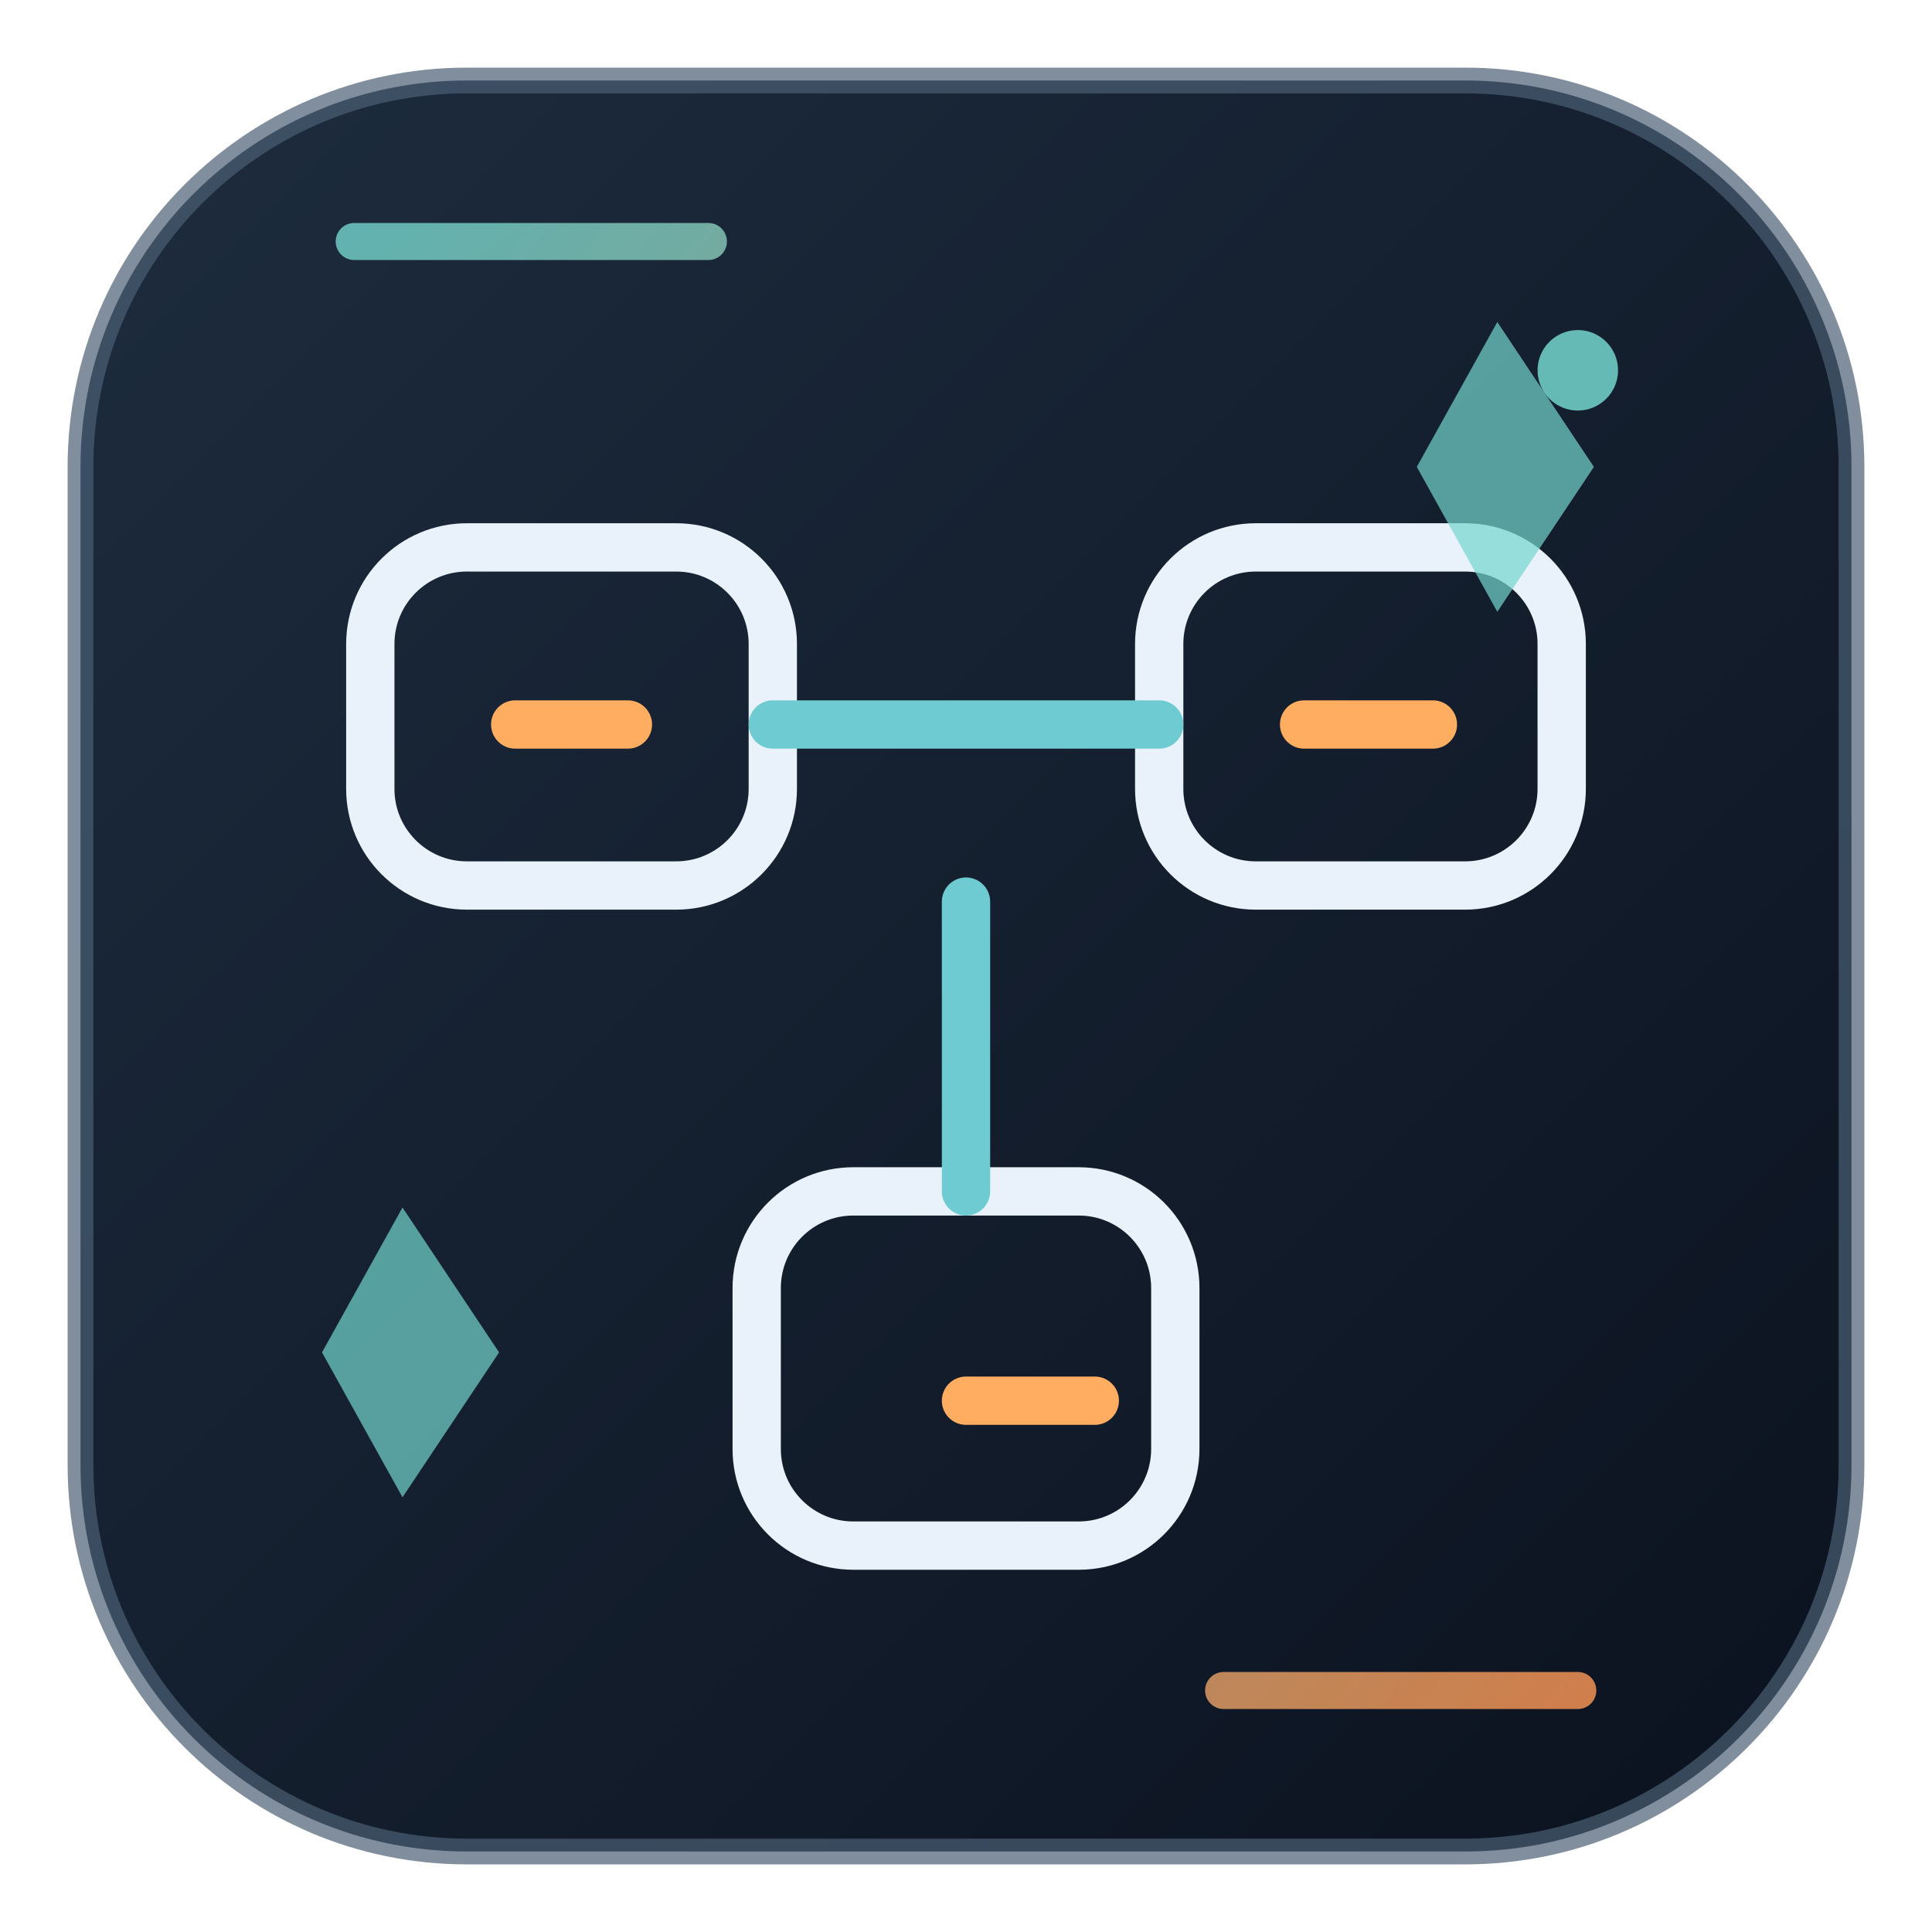
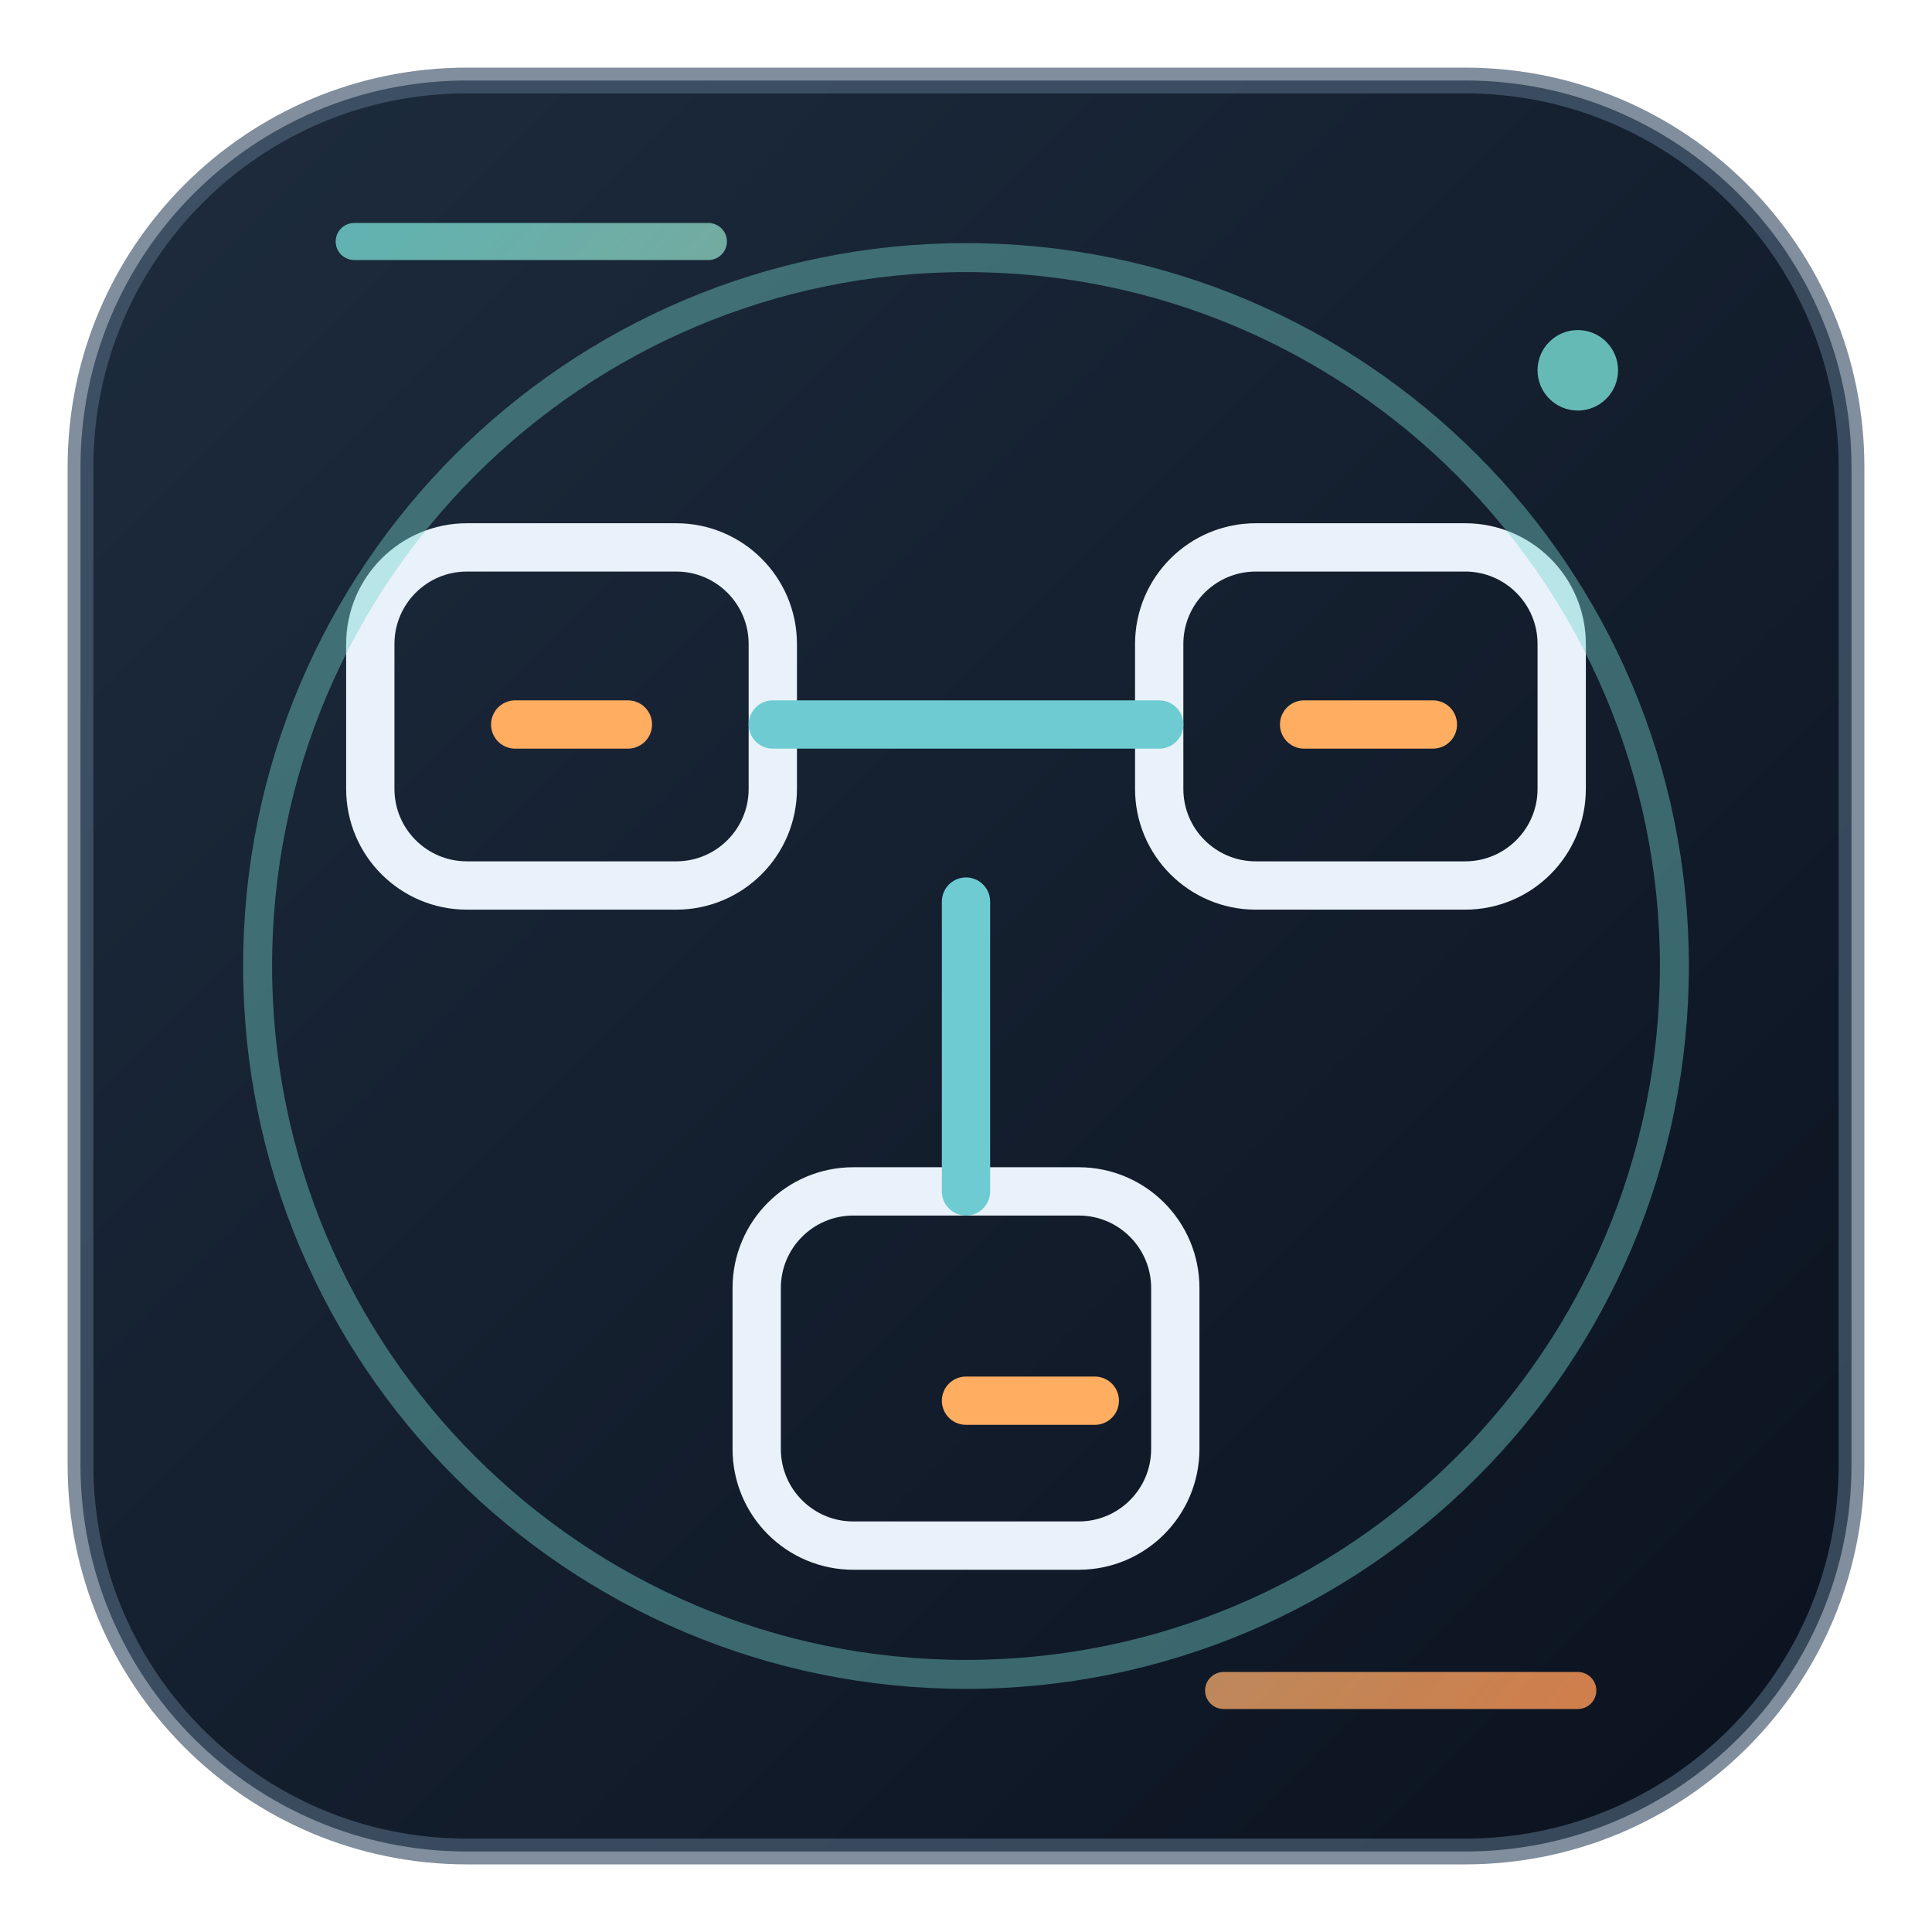
<svg xmlns="http://www.w3.org/2000/svg" width="120" height="120" viewBox="0 0 120 120" role="img" aria-label="Data Stream" data-creator="Jelvan Elements" data-collection="Premium Icon Studio">
  <defs>
    <linearGradient id="surface" x1="0" x2="1" y1="0" y2="1">
      <stop stop-color="#1D2C3E" />
      <stop offset="1" stop-color="#0B121F" />
    </linearGradient>
    <linearGradient id="edge" x1="0" x2="1" y1="0" y2="1">
      <stop stop-color="#74D5CE" />
      <stop offset="1" stop-color="#FF9A56" />
    </linearGradient>
  </defs>
  <style>
@keyframes orbit{to{transform:rotate(360deg)}}
@keyframes pulse{0%,100%{opacity:.26;transform:scale(.86)}50%{opacity:1;transform:scale(1.12)}}
@keyframes drift{0%,100%{transform:translateY(-4px)}50%{transform:translateY(4px)}}
@keyframes shimmer{0%,100%{opacity:.16}50%{opacity:.85}}
- .motion{transform-box:fill-box;transform-origin:center;animation:drift 3.4s ease-in-out infinite;}
+ .motion{transform-box:fill-box;transform-origin:center;animation:pulse 3s ease-in-out infinite;}
@media(prefers-reduced-motion:reduce){.motion{animation:none!important}}
</style>
  <rect x="5" y="5" width="110" height="110" rx="24" fill="url(#surface)" stroke="#4B5F74" stroke-opacity=".7" stroke-width="1.6" />
  <path d="M22 15h22M76 105h22" stroke="url(#edge)" stroke-width="2.3" stroke-linecap="round" opacity=".8" />
  <circle cx="98" cy="23" r="2.5" fill="#74D5CE" opacity=".85" />
  <g>
    <rect x="23" y="34" width="25" height="21" rx="6" fill="none" stroke="#E9F2FB" stroke-width="3" />
    <rect x="72" y="34" width="25" height="21" rx="6" fill="none" stroke="#E9F2FB" stroke-width="3" />
    <rect x="47" y="74" width="26" height="22" rx="6" fill="none" stroke="#E9F2FB" stroke-width="3" />
    <path d="M48 45h24M60 56v18" stroke="#6ECBD2" stroke-width="3" fill="none" stroke-linecap="round" stroke-linejoin="round" />
    <path d="M39 45h-7m49 0h8M60 87h8" stroke="#FFAD61" stroke-width="3" fill="none" stroke-linecap="round" stroke-linejoin="round" />
  </g>
  <g class="motion">
-     <path d="M20 84l5-9 6 9-6 9ZM88 29l5-9 6 9-6 9Z" fill="#74D5CE" opacity=".7" />
+     <circle cx="60" cy="60" r="44" fill="none" stroke="#74D5CE" stroke-width="1.8" opacity=".42" />
  </g>
</svg>
